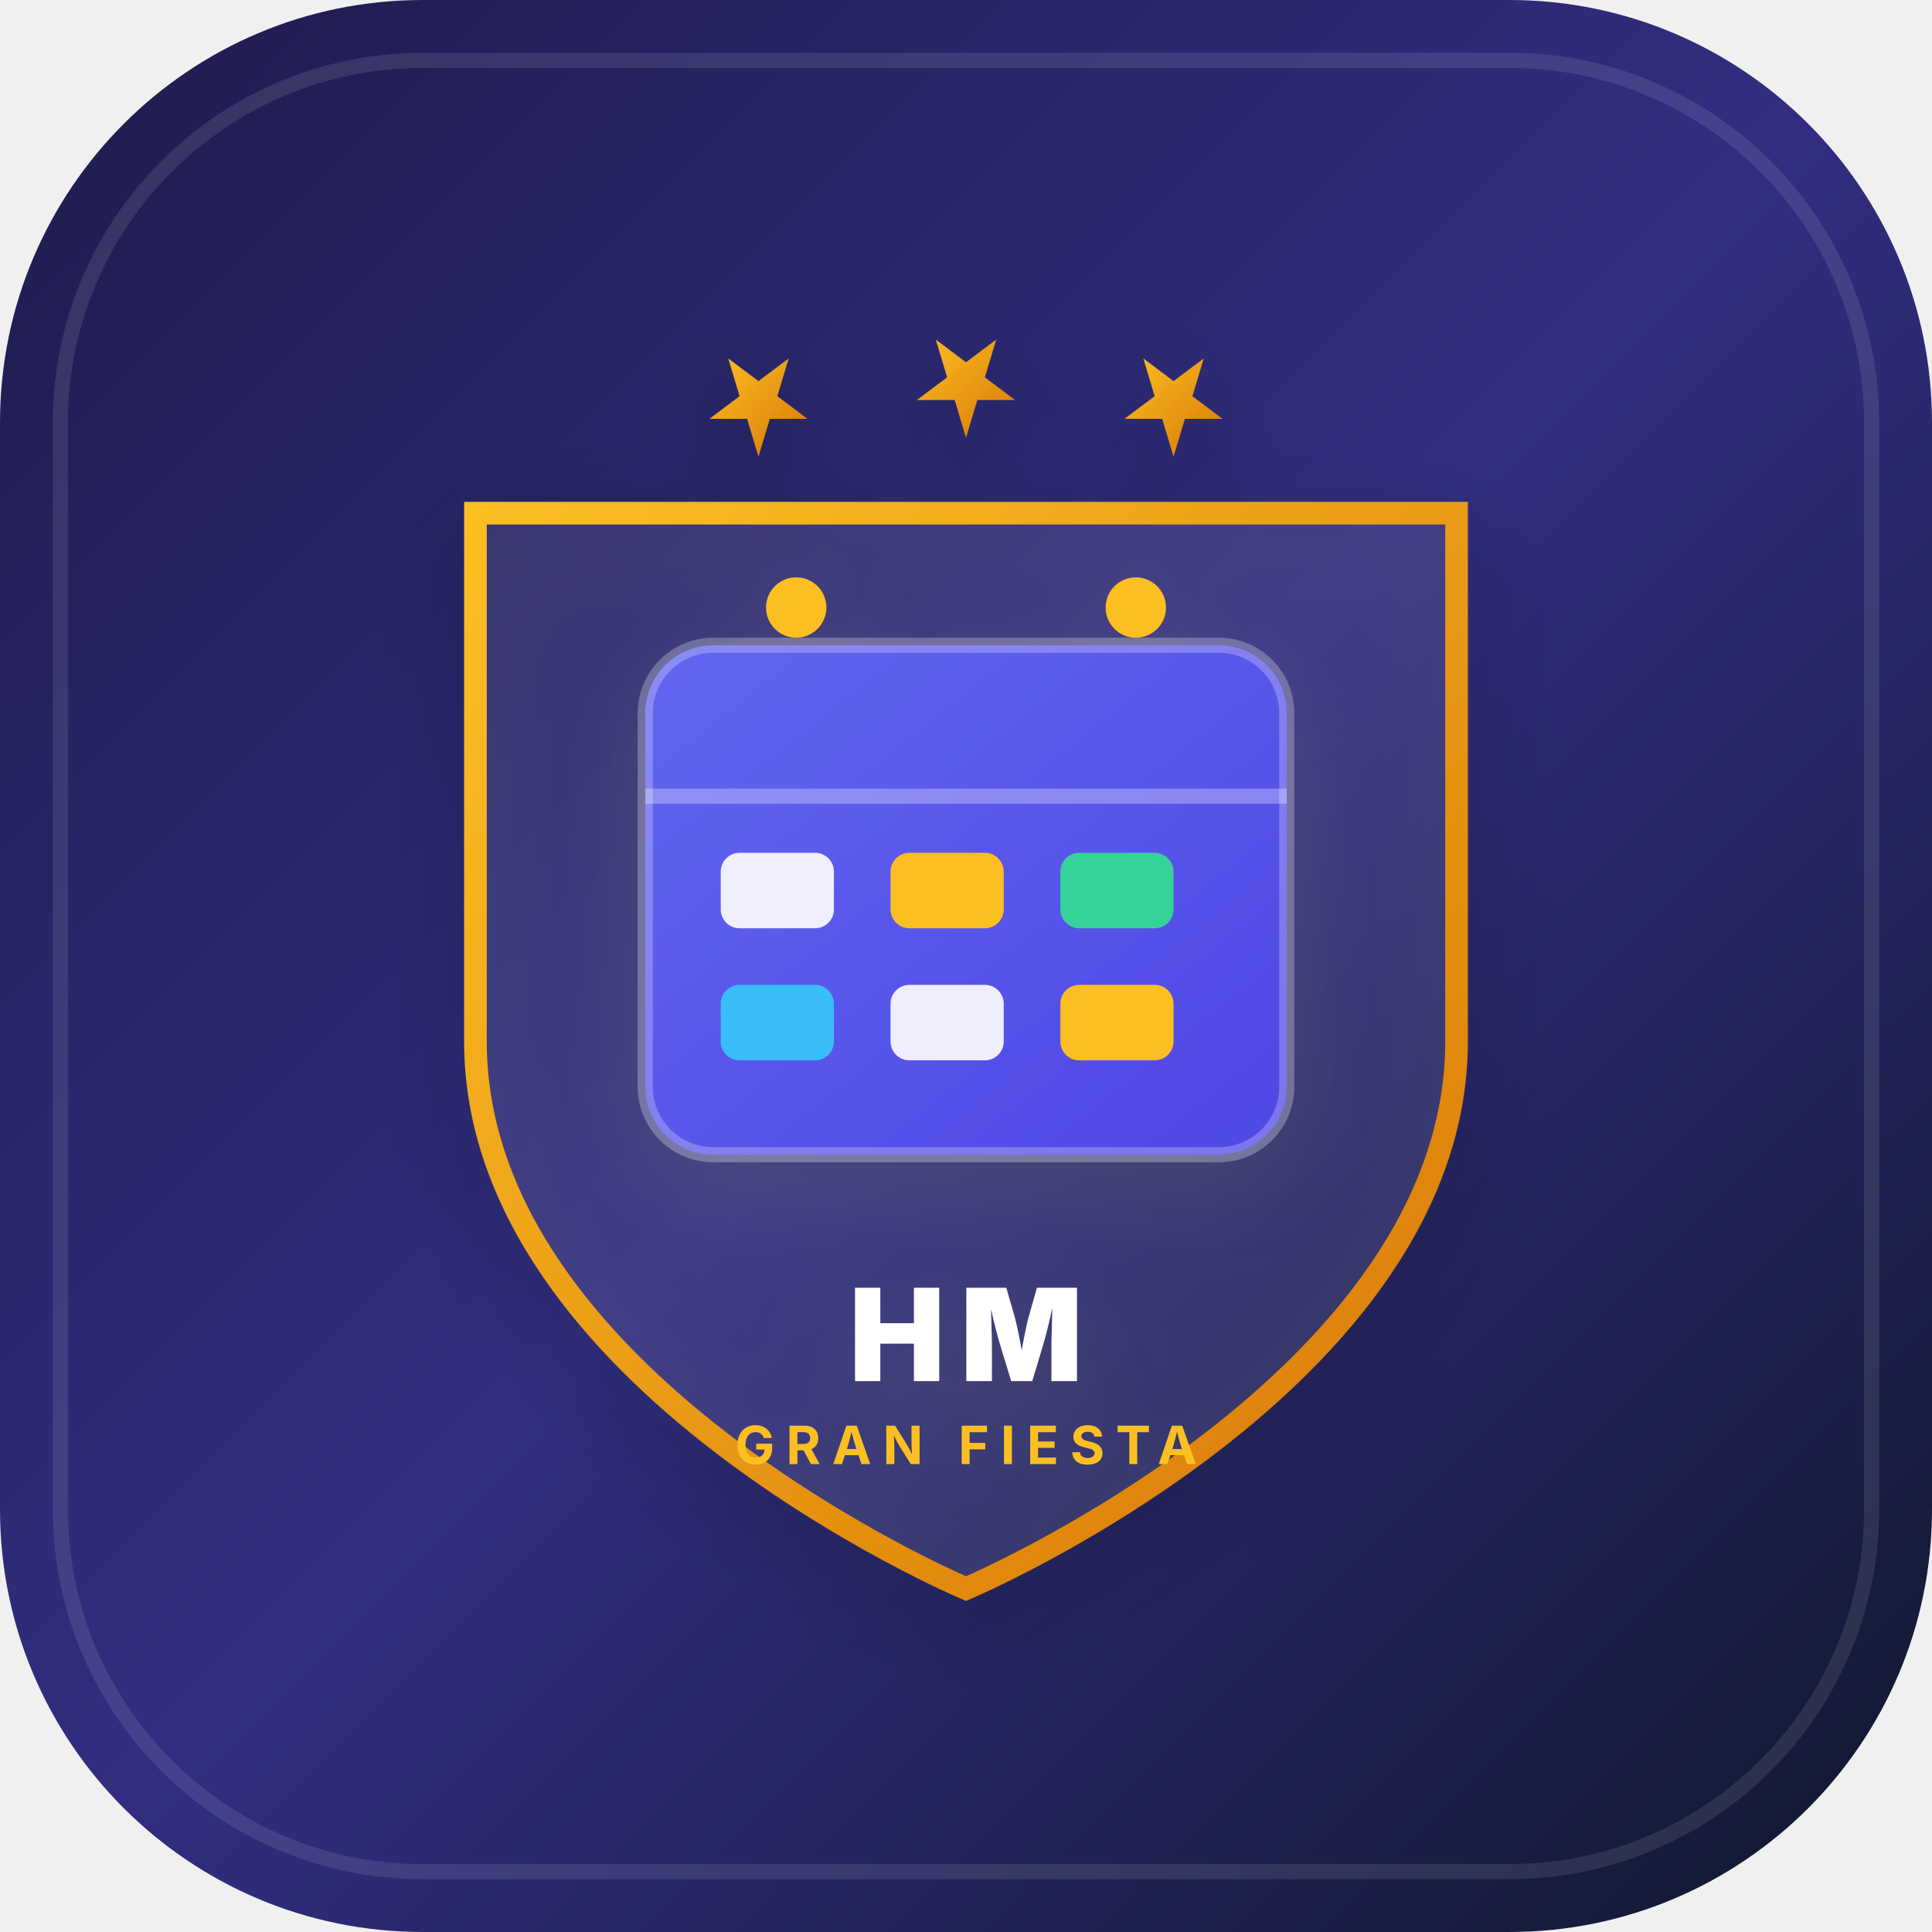
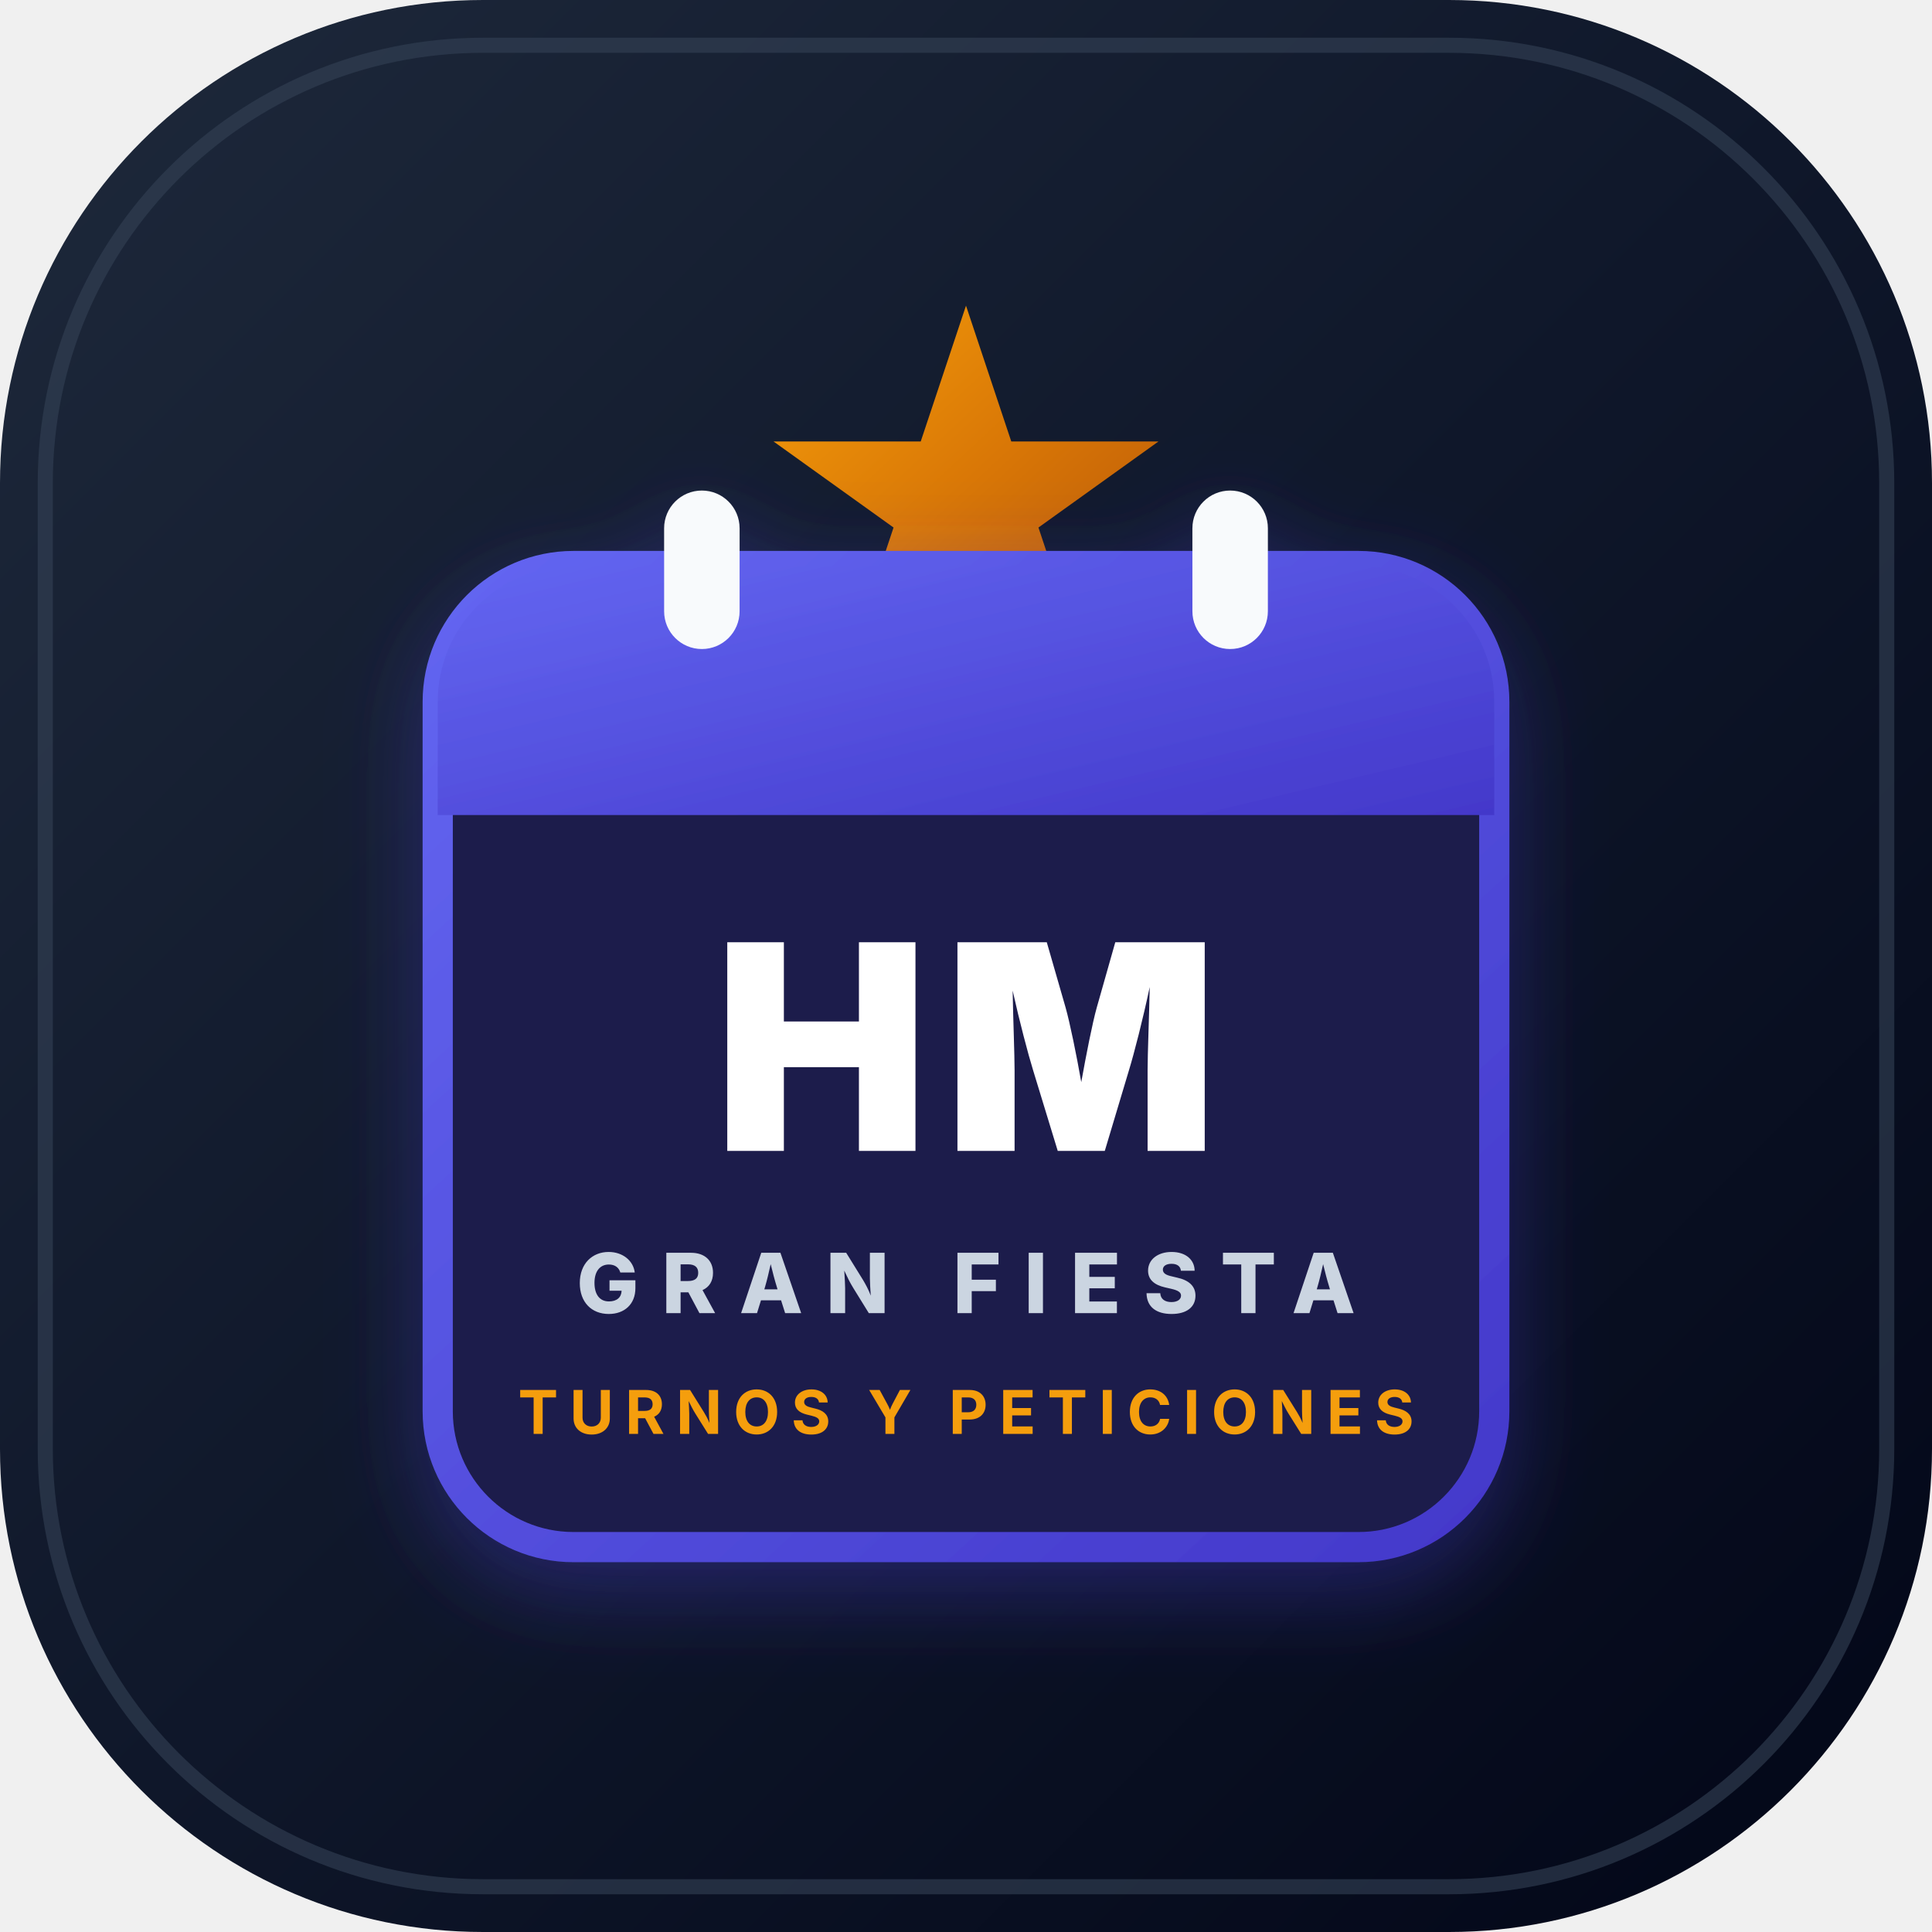
<svg xmlns="http://www.w3.org/2000/svg" viewBox="0 0 512 512" width="512" height="512">
  <defs>
-     <linearGradient id="bg" x1="0%" y1="0%" x2="100%" y2="100%">
-       <stop offset="0%" stop-color="#1e1b4b" />
-       <stop offset="50%" stop-color="#312e81" />
-       <stop offset="100%" stop-color="#0f172a" />
+     <linearGradient id="bgGrad" x1="0%" y1="0%" x2="100%" y2="100%">
+       <stop offset="0%" stop-color="#1e293b" />
+       <stop offset="50%" stop-color="#0f172a" />
+       <stop offset="100%" stop-color="#020617" />
    </linearGradient>
-     <linearGradient id="gold" x1="0%" y1="0%" x2="100%" y2="100%">
-       <stop offset="0%" stop-color="#fbbf24" />
-       <stop offset="100%" stop-color="#d97706" />
+     <linearGradient id="goldGrad" x1="0%" y1="0%" x2="100%" y2="100%">
+       <stop offset="0%" stop-color="#f59e0b" />
+       <stop offset="50%" stop-color="#d97706" />
+       <stop offset="100%" stop-color="#b45309" />
    </linearGradient>
-     <linearGradient id="accent" x1="0%" y1="0%" x2="100%" y2="100%">
+     <linearGradient id="indigoGrad" x1="0%" y1="0%" x2="100%" y2="100%">
      <stop offset="0%" stop-color="#6366f1" />
-       <stop offset="100%" stop-color="#4f46e5" />
+       <stop offset="100%" stop-color="#4338ca" />
    </linearGradient>
-     <filter id="shadow" x="-10%" y="-10%" width="120%" height="120%">
-       <feDropShadow dx="0" dy="8" stdDeviation="12" flood-color="#000" flood-opacity="0.35" />
+     <filter id="glow" x="-20%" y="-20%" width="140%" height="140%">
+       <feDropShadow dx="0" dy="8" stdDeviation="12" flood-color="#4f46e5" flood-opacity="0.35" />
    </filter>
  </defs>
-   <rect width="512" height="512" rx="112" fill="url(#bg)" />
-   <rect x="16" y="16" width="480" height="480" rx="96" fill="none" stroke="rgba(255,255,255,0.1)" stroke-width="4" />
-   <g filter="url(#shadow)" transform="translate(256, 256)">
-     <path d="M-130,-120 L130,-120 L130,20 C130,110 0,165 0,165 C0,165 -130,110 -130,20 Z" fill="rgba(255,255,255,0.06)" stroke="url(#gold)" stroke-width="6" />
-     <rect x="-85" y="-85" width="170" height="135" rx="18" fill="url(#accent)" stroke="rgba(255,255,255,0.25)" stroke-width="4" />
-     <path d="M-85,-45 L85,-45" stroke="rgba(255,255,255,0.3)" stroke-width="4" />
-     <circle cx="-45" cy="-95" r="8" fill="#fbbf24" />
-     <circle cx="45" cy="-95" r="8" fill="#fbbf24" />
-     <rect x="-65" y="-30" width="30" height="20" rx="5" fill="#ffffff" fill-opacity="0.9" />
-     <rect x="-20" y="-30" width="30" height="20" rx="5" fill="#fbbf24" />
-     <rect x="25" y="-30" width="30" height="20" rx="5" fill="#34d399" />
-     <rect x="-65" y="5" width="30" height="20" rx="5" fill="#38bdf8" />
-     <rect x="-20" y="5" width="30" height="20" rx="5" fill="#ffffff" fill-opacity="0.9" />
-     <rect x="25" y="5" width="30" height="20" rx="5" fill="#fbbf24" />
-     <path d="M-55,-135 L-52,-145 L-42,-145 L-50,-151 L-47,-161 L-55,-155 L-63,-161 L-60,-151 L-68,-145 L-58,-145 Z" fill="url(#gold)" />
-     <path d="M0,-140 L3,-150 L13,-150 L5,-156 L8,-166 L0,-160 L-8,-166 L-5,-156 L-13,-150 L-3,-150 Z" fill="url(#gold)" />
-     <path d="M55,-135 L58,-145 L68,-145 L60,-151 L63,-161 L55,-155 L47,-161 L50,-151 L42,-145 L52,-145 Z" fill="url(#gold)" />
-     <text x="0" y="110" font-family="system-ui, -apple-system, sans-serif" font-weight="900" font-size="34" fill="#ffffff" text-anchor="middle" letter-spacing="4">HM</text>
-     <text x="0" y="132" font-family="system-ui, -apple-system, sans-serif" font-weight="700" font-size="14" fill="#fbbf24" text-anchor="middle" letter-spacing="3">GRAN FIESTA</text>
+   <rect width="512" height="512" rx="128" fill="url(#bgGrad)" />
+   <rect x="12" y="12" width="488" height="488" rx="116" fill="none" stroke="#334155" stroke-width="4" opacity="0.6" />
+   <g fill="url(#goldGrad)" transform="translate(196, 75) scale(0.6)">
+     <polygon points="100,10 120,70 185,70 132,108 152,168 100,130 48,168 68,108 15,70 80,70" />
+   </g>
+   <g filter="url(#glow)">
+     <rect x="116" y="150" width="280" height="260" rx="36" fill="#1e1b4b" stroke="url(#indigoGrad)" stroke-width="8" />
+     <path d="M 116 186 C 116 166.1 132.1 150 152 150 L 360 150 C 379.9 150 396 166.1 396 186 L 396 216 L 116 216 Z" fill="url(#indigoGrad)" />
+     <rect x="176" y="130" width="20" height="42" rx="10" fill="#f8fafc" />
+     <rect x="316" y="130" width="20" height="42" rx="10" fill="#f8fafc" />
+     <text x="256" y="305" font-family="system-ui, -apple-system, sans-serif" font-size="76" font-weight="900" fill="#ffffff" text-anchor="middle" letter-spacing="4">HM</text>
+     <text x="256" y="348" font-family="system-ui, -apple-system, sans-serif" font-size="22" font-weight="800" fill="#cbd5e1" text-anchor="middle" letter-spacing="6">GRAN FIESTA</text>
+     <text x="256" y="380" font-family="system-ui, -apple-system, sans-serif" font-size="16" font-weight="700" fill="#f59e0b" text-anchor="middle" letter-spacing="3">TURNOS Y PETICIONES</text>
  </g>
</svg>
